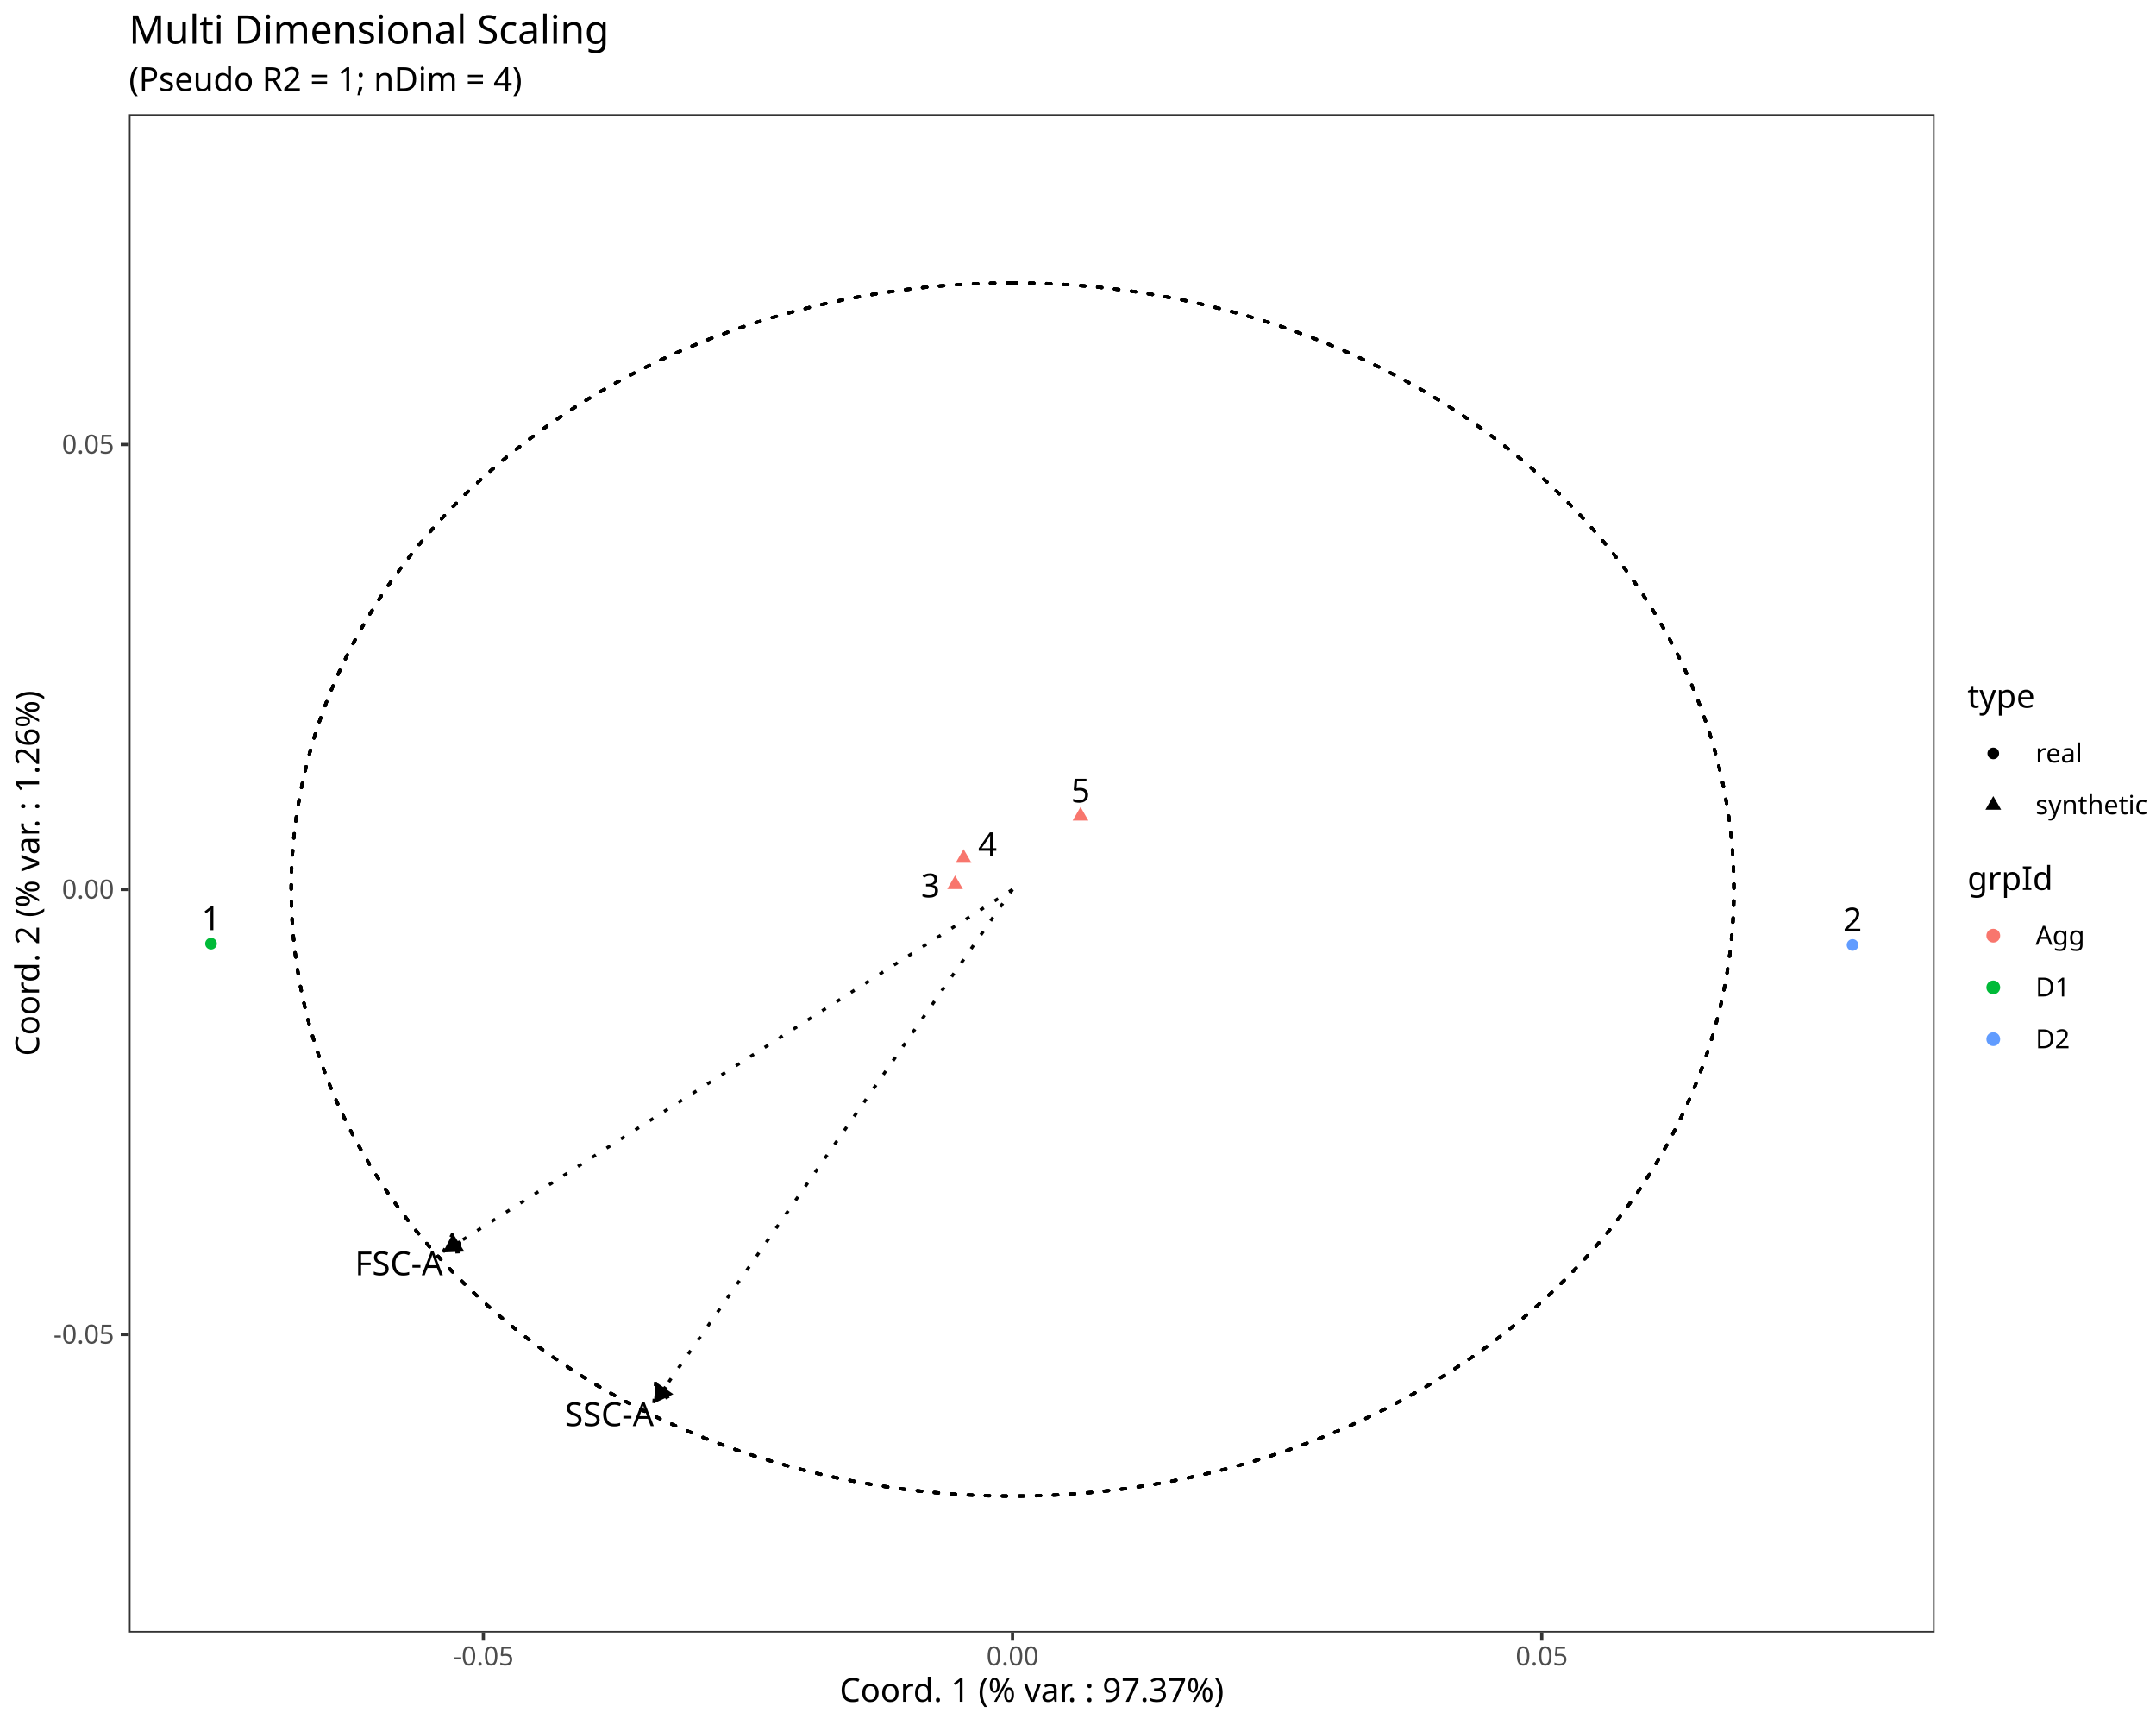
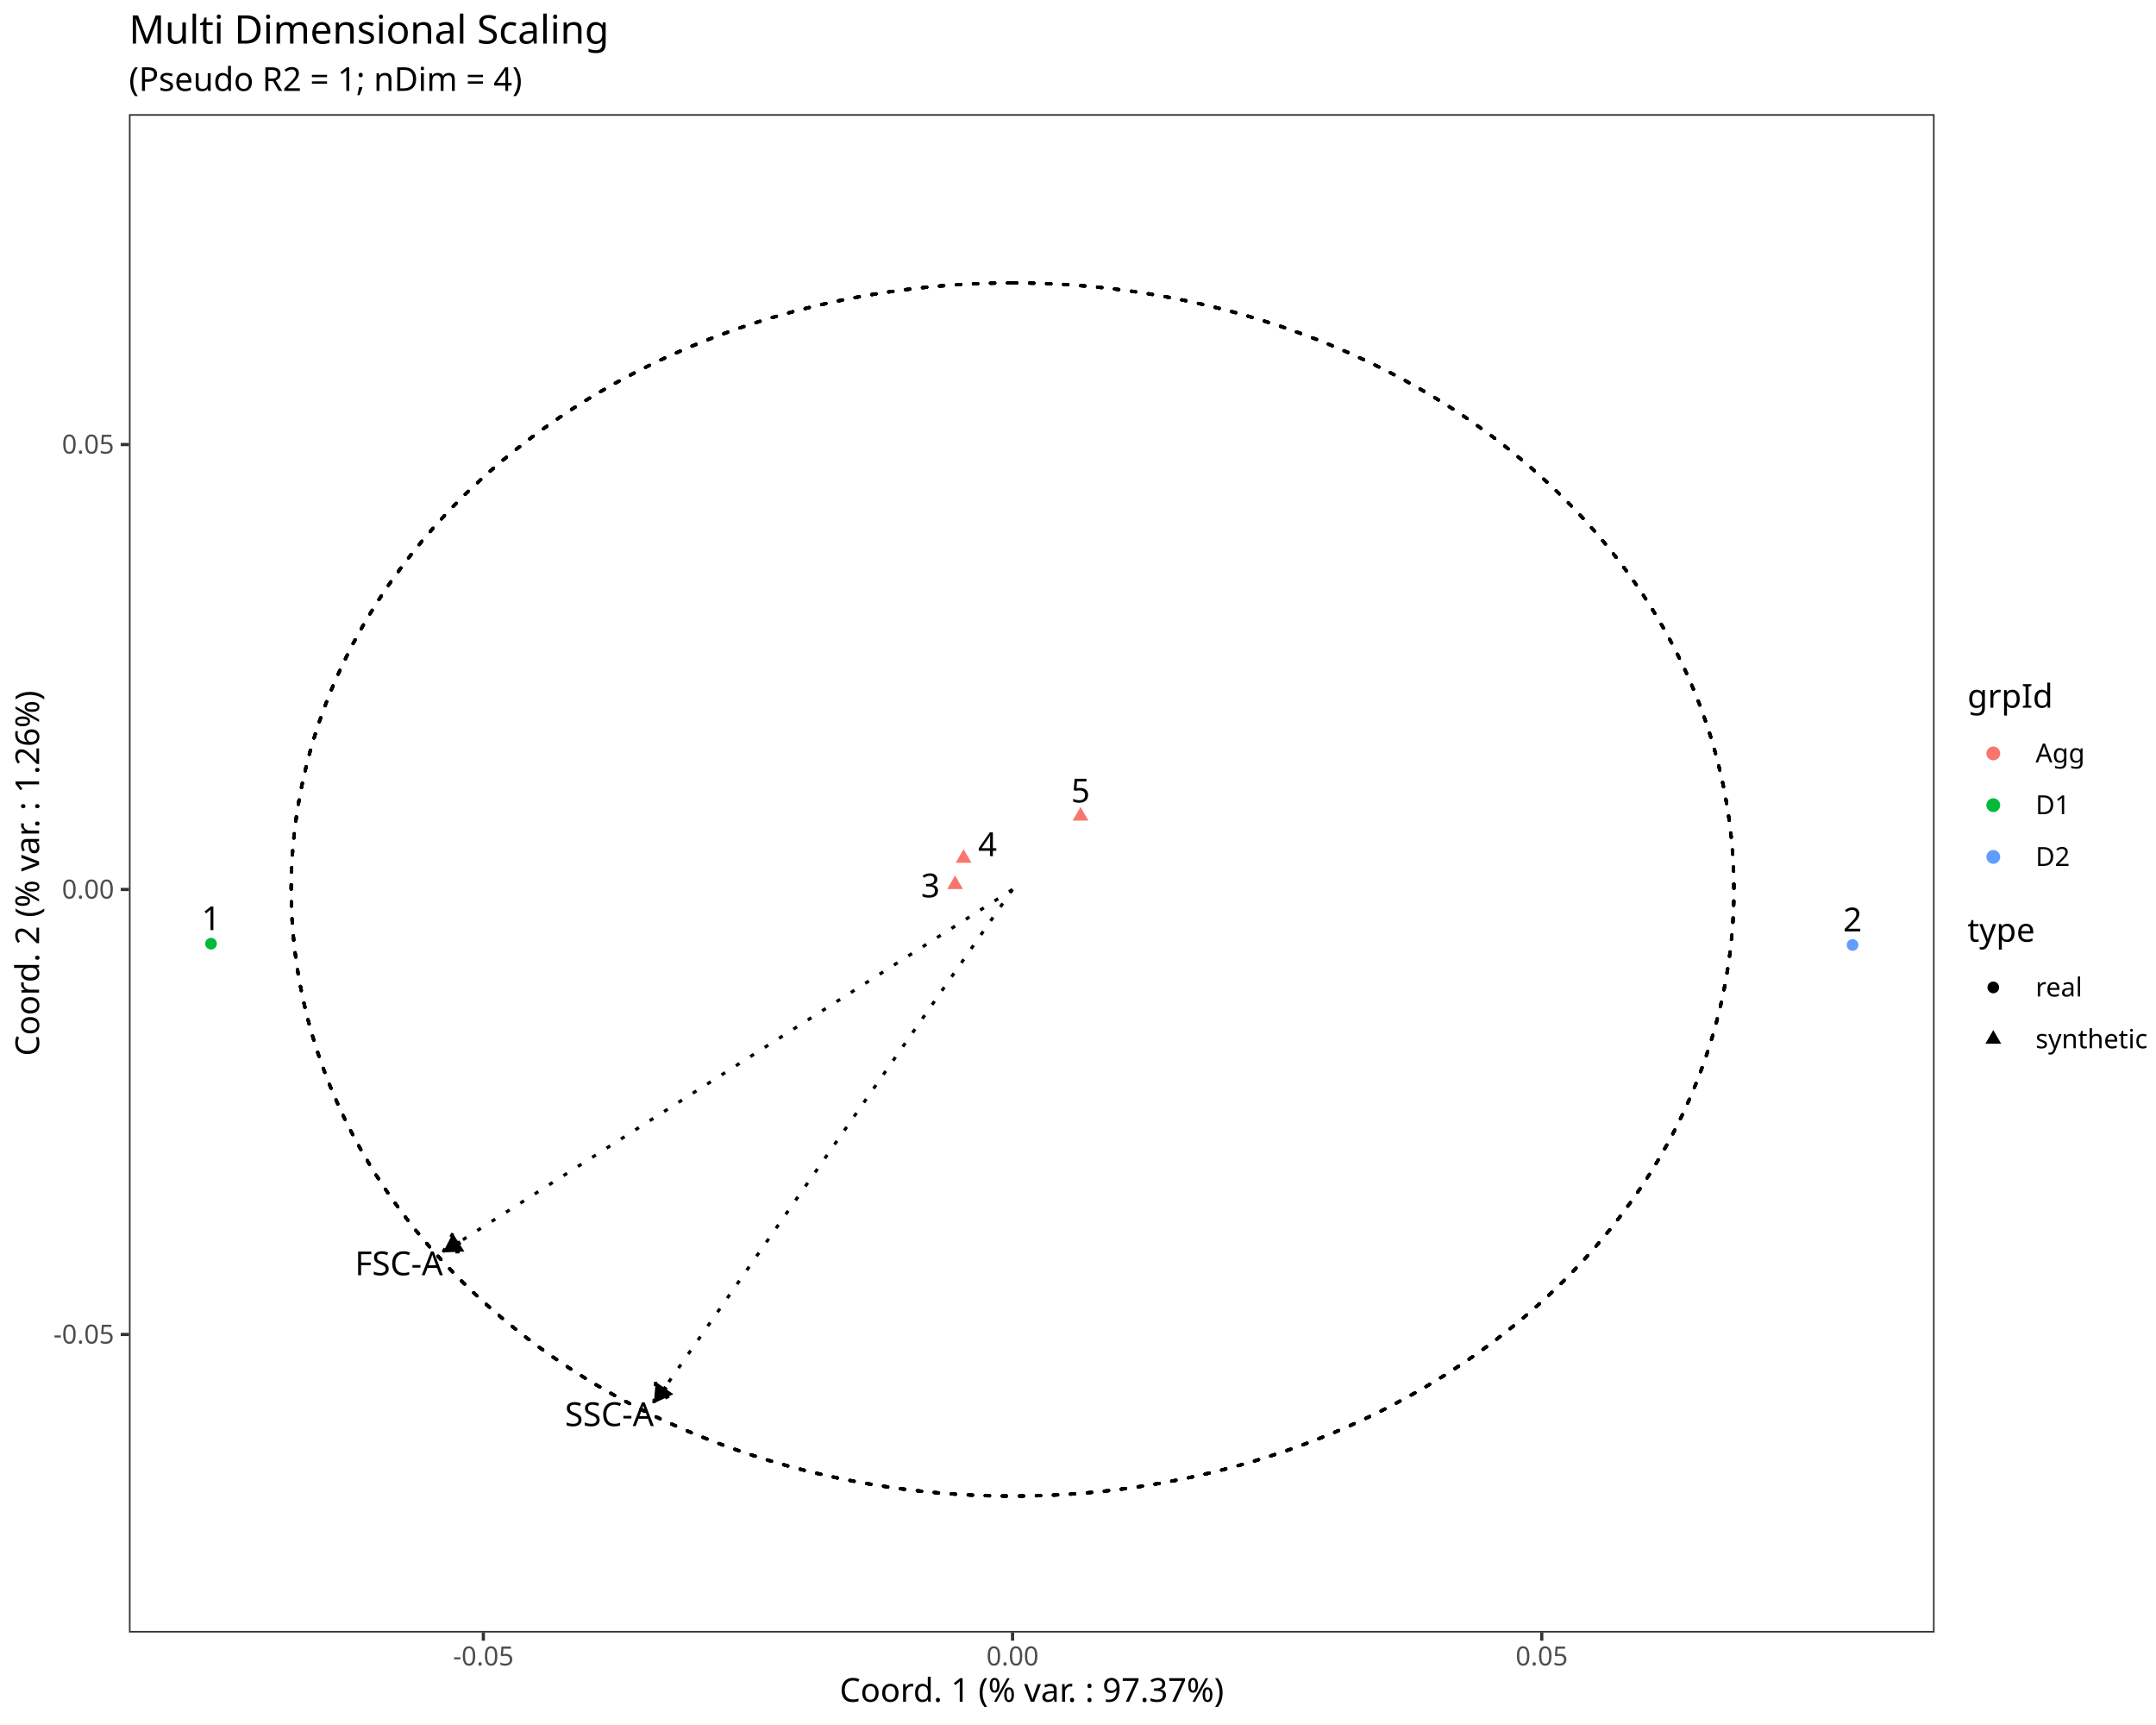
<svg xmlns="http://www.w3.org/2000/svg" class="svglite" data-engine-version="2.0" width="720.00pt" height="576.00pt" viewBox="0 0 720.00 576.00">
  <defs>
    <style type="text/css">
    .svglite line, .svglite polyline, .svglite polygon, .svglite path, .svglite rect, .svglite circle {
      fill: none;
      stroke: #000000;
      stroke-linecap: round;
      stroke-linejoin: round;
      stroke-miterlimit: 10.00;
    }
  </style>
  </defs>
  <rect width="100%" height="100%" style="stroke: none; fill: #FFFFFF;" />
  <defs>
    <clipPath id="cpMC4wMHw3MjAuMDB8MC4wMHw1NzYuMDA=">
      <rect x="0.00" y="0.00" width="720.00" height="576.00" />
    </clipPath>
  </defs>
  <g clip-path="url(#cpMC4wMHw3MjAuMDB8MC4wMHw1NzYuMDA=)">
    <rect x="0.00" y="0.00" width="720.00" height="576.00" style="stroke-width: 1.07; stroke: #FFFFFF; fill: #FFFFFF;" />
  </g>
  <defs>
    <clipPath id="cpNDMuMDZ8NjQ2LjA3fDM4LjEyfDU0NS4xMQ==">
      <rect x="43.06" y="38.12" width="603.00" height="507.00" />
    </clipPath>
  </defs>
  <g clip-path="url(#cpNDMuMDZ8NjQ2LjA3fDM4LjEyfDU0NS4xMQ==)">
    <rect x="43.06" y="38.12" width="603.00" height="507.00" style="stroke-width: 1.07; stroke: none; fill: #FFFFFF;" />
    <circle cx="70.47" cy="315.11" r="1.95" style="stroke-width: 0.71; stroke: none; fill: #00BA38;" />
    <circle cx="618.66" cy="315.54" r="1.95" style="stroke-width: 0.71; stroke: none; fill: #619CFF;" />
    <polygon points="318.95,292.31 321.58,296.87 316.32,296.87 " style="stroke-width: 0.71; stroke: none; fill: #F8766D;" />
    <polygon points="321.79,283.54 324.43,288.10 319.16,288.10 " style="stroke-width: 0.71; stroke: none; fill: #F8766D;" />
    <polygon points="360.84,269.44 363.47,274.00 358.21,274.00 " style="stroke-width: 0.71; stroke: none; fill: #F8766D;" />
    <text x="70.49" y="310.57" text-anchor="middle" style="font-size: 11.04px; font-family: sans;" textLength="6.14px" lengthAdjust="spacingAndGlyphs">1</text>
    <text x="618.65" y="311.00" text-anchor="middle" style="font-size: 11.04px; font-family: sans;" textLength="6.14px" lengthAdjust="spacingAndGlyphs">2</text>
    <text x="310.71" y="299.63" text-anchor="middle" style="font-size: 11.04px; font-family: sans;" textLength="6.14px" lengthAdjust="spacingAndGlyphs">3</text>
    <text x="329.78" y="285.88" text-anchor="middle" style="font-size: 11.04px; font-family: sans;" textLength="6.14px" lengthAdjust="spacingAndGlyphs">4</text>
    <text x="360.84" y="267.94" text-anchor="middle" style="font-size: 11.04px; font-family: sans;" textLength="6.14px" lengthAdjust="spacingAndGlyphs">5</text>
    <line x1="338.14" y1="297.01" x2="147.90" y2="418.21" style="stroke-width: 1.07; stroke-dasharray: 1.42,4.27; stroke-linecap: butt;" />
    <polygon points="151.22,411.82 147.90,418.21 155.09,417.90 " style="stroke-width: 1.07; stroke-dasharray: 1.42,4.27; stroke-linecap: butt; fill: #000000;" />
    <line x1="338.14" y1="297.01" x2="218.35" y2="468.59" style="stroke-width: 1.07; stroke-dasharray: 1.42,4.27; stroke-linecap: butt;" />
    <polygon points="218.96,461.41 218.35,468.59 224.87,465.53 " style="stroke-width: 1.07; stroke-dasharray: 1.42,4.27; stroke-linecap: butt; fill: #000000;" />
    <text x="147.90" y="425.81" text-anchor="end" style="font-size: 11.04px; font-family: sans;" textLength="33.13px" lengthAdjust="spacingAndGlyphs">FSC-A</text>
    <text x="218.35" y="476.18" text-anchor="end" style="font-size: 11.04px; font-family: sans;" textLength="33.75px" lengthAdjust="spacingAndGlyphs">SSC-A</text>
    <polygon points="338.14,94.47 342.35,94.50 346.55,94.59 350.75,94.74 354.95,94.96 359.14,95.24 363.32,95.58 367.50,95.98 371.67,96.44 375.83,96.96 379.97,97.54 384.11,98.19 388.23,98.89 392.33,99.66 396.42,100.48 400.49,101.37 404.54,102.31 408.58,103.32 412.59,104.38 416.57,105.50 420.54,106.68 424.47,107.92 428.39,109.21 432.27,110.57 436.13,111.98 439.95,113.44 443.75,114.97 447.51,116.54 451.24,118.17 454.93,119.86 458.59,121.60 462.22,123.40 465.80,125.24 469.35,127.14 472.85,129.09 476.32,131.10 479.74,133.15 483.12,135.25 486.46,137.40 489.75,139.60 492.99,141.85 496.19,144.15 499.34,146.49 502.44,148.88 505.49,151.31 508.49,153.79 511.43,156.31 514.33,158.88 517.17,161.48 519.95,164.13 522.68,166.82 525.36,169.55 527.98,172.31 530.54,175.12 533.04,177.96 535.48,180.84 537.86,183.75 540.18,186.70 542.44,189.68 544.64,192.69 546.77,195.74 548.84,198.82 550.85,201.92 552.79,205.06 554.66,208.22 556.47,211.41 558.22,214.63 559.89,217.87 561.50,221.14 563.04,224.43 564.52,227.74 565.92,231.07 567.25,234.42 568.52,237.79 569.71,241.18 570.84,244.59 571.89,248.01 572.87,251.45 573.78,254.90 574.62,258.37 575.39,261.84 576.08,265.33 576.70,268.82 577.25,272.33 577.73,275.84 578.13,279.36 578.46,282.88 578.72,286.41 578.90,289.95 579.01,293.48 579.05,297.01 579.01,300.55 578.90,304.08 578.72,307.61 578.46,311.14 578.13,314.67 577.73,318.19 577.25,321.70 576.70,325.20 576.08,328.70 575.39,332.19 574.62,335.66 573.78,339.13 572.87,342.58 571.89,346.01 570.84,349.44 569.71,352.84 568.52,356.23 567.25,359.60 565.92,362.96 564.52,366.29 563.04,369.60 561.50,372.89 559.89,376.16 558.22,379.40 556.47,382.61 554.66,385.81 552.79,388.97 550.85,392.10 548.84,395.21 546.77,398.29 544.64,401.33 542.44,404.35 540.18,407.33 537.86,410.28 535.48,413.19 533.04,416.07 530.54,418.91 527.98,421.71 525.36,424.48 522.68,427.21 519.95,429.90 517.17,432.54 514.33,435.15 511.43,437.72 508.49,440.24 505.49,442.71 502.44,445.15 499.34,447.54 496.19,449.88 492.99,452.17 489.75,454.42 486.46,456.62 483.12,458.78 479.74,460.88 476.32,462.93 472.85,464.93 469.35,466.88 465.80,468.78 462.22,470.63 458.59,472.43 454.93,474.17 451.24,475.85 447.51,477.49 443.75,479.06 439.95,480.58 436.13,482.05 432.27,483.46 428.39,484.81 424.47,486.11 420.54,487.35 416.57,488.53 412.59,489.65 408.58,490.71 404.54,491.72 400.49,492.66 396.42,493.55 392.33,494.37 388.23,495.14 384.11,495.84 379.97,496.48 375.83,497.07 371.67,497.59 367.50,498.05 363.32,498.45 359.14,498.79 354.95,499.07 350.75,499.28 346.55,499.44 342.35,499.53 338.14,499.56 333.94,499.53 329.73,499.44 325.53,499.28 321.34,499.07 317.15,498.79 312.96,498.45 308.78,498.05 304.62,497.59 300.46,497.07 296.31,496.48 292.18,495.84 288.06,495.14 283.95,494.37 279.86,493.55 275.79,492.66 271.74,491.72 267.71,490.71 263.70,489.65 259.71,488.53 255.75,487.35 251.81,486.11 247.90,484.81 244.01,483.46 240.16,482.05 236.33,480.58 232.54,479.06 228.77,477.49 225.05,475.85 221.35,474.17 217.69,472.43 214.07,470.63 210.48,468.78 206.94,466.88 203.43,464.93 199.97,462.93 196.54,460.88 193.16,458.78 189.83,456.62 186.54,454.42 183.29,452.17 180.10,449.88 176.95,447.54 173.85,445.15 170.80,442.71 167.80,440.24 164.85,437.72 161.96,435.15 159.12,432.54 156.33,429.90 153.60,427.21 150.93,424.48 148.31,421.71 145.75,418.91 143.25,416.07 140.81,413.19 138.42,410.28 136.10,407.33 133.85,404.35 131.65,401.33 129.51,398.29 127.44,395.21 125.44,392.10 123.50,388.97 121.62,385.81 119.81,382.61 118.07,379.40 116.39,376.16 114.78,372.89 113.24,369.60 111.77,366.29 110.36,362.96 109.03,359.60 107.77,356.23 106.57,352.84 105.45,349.44 104.40,346.01 103.41,342.58 102.50,339.13 101.67,335.66 100.90,332.19 100.21,328.70 99.58,325.20 99.04,321.70 98.56,318.19 98.16,314.67 97.83,311.14 97.57,307.61 97.39,304.08 97.28,300.55 97.24,297.01 97.28,293.48 97.39,289.95 97.57,286.41 97.83,282.88 98.16,279.36 98.56,275.84 99.04,272.33 99.58,268.82 100.21,265.33 100.90,261.84 101.67,258.37 102.50,254.90 103.41,251.45 104.40,248.01 105.45,244.59 106.57,241.18 107.77,237.79 109.03,234.42 110.36,231.07 111.77,227.74 113.24,224.43 114.78,221.14 116.39,217.87 118.07,214.63 119.81,211.41 121.62,208.22 123.50,205.06 125.44,201.92 127.44,198.82 129.51,195.74 131.65,192.69 133.85,189.68 136.10,186.70 138.42,183.75 140.81,180.84 143.25,177.96 145.75,175.12 148.31,172.31 150.93,169.55 153.60,166.82 156.33,164.13 159.12,161.48 161.96,158.88 164.85,156.31 167.80,153.79 170.80,151.31 173.85,148.88 176.95,146.49 180.10,144.15 183.29,141.85 186.54,139.60 189.83,137.40 193.16,135.25 196.54,133.15 199.97,131.10 203.43,129.09 206.94,127.14 210.48,125.24 214.07,123.40 217.69,121.60 221.35,119.86 225.05,118.17 228.77,116.54 232.54,114.97 236.33,113.44 240.16,111.98 244.01,110.57 247.90,109.21 251.81,107.92 255.75,106.68 259.71,105.50 263.70,104.38 267.71,103.32 271.74,102.31 275.79,101.37 279.86,100.48 283.95,99.66 288.06,98.89 292.18,98.19 296.31,97.54 300.46,96.96 304.62,96.44 308.78,95.98 312.96,95.58 317.15,95.24 321.34,94.96 325.53,94.74 329.73,94.59 333.94,94.50 338.14,94.47 " style="stroke-width: 1.07; stroke-dasharray: 1.42,4.27; fill: none;" />
    <polygon points="338.14,94.47 342.35,94.50 346.55,94.59 350.75,94.74 354.95,94.96 359.14,95.24 363.32,95.58 367.50,95.98 371.67,96.44 375.83,96.96 379.97,97.54 384.11,98.19 388.23,98.89 392.33,99.66 396.42,100.48 400.49,101.37 404.54,102.31 408.58,103.32 412.59,104.38 416.57,105.50 420.54,106.68 424.47,107.92 428.39,109.21 432.27,110.57 436.13,111.98 439.95,113.44 443.75,114.97 447.51,116.54 451.24,118.17 454.93,119.86 458.59,121.60 462.22,123.40 465.80,125.24 469.35,127.14 472.85,129.09 476.32,131.10 479.74,133.15 483.12,135.25 486.46,137.40 489.75,139.60 492.99,141.85 496.19,144.15 499.34,146.49 502.44,148.88 505.49,151.31 508.49,153.79 511.43,156.31 514.33,158.88 517.17,161.48 519.95,164.13 522.68,166.82 525.36,169.55 527.98,172.31 530.54,175.12 533.04,177.96 535.48,180.84 537.86,183.75 540.18,186.70 542.44,189.68 544.64,192.69 546.77,195.74 548.84,198.82 550.85,201.92 552.79,205.06 554.66,208.22 556.47,211.41 558.22,214.63 559.89,217.87 561.50,221.14 563.04,224.43 564.52,227.74 565.92,231.07 567.25,234.42 568.52,237.79 569.71,241.18 570.84,244.59 571.89,248.01 572.87,251.45 573.78,254.90 574.62,258.37 575.39,261.84 576.08,265.33 576.70,268.82 577.25,272.33 577.73,275.84 578.13,279.36 578.46,282.88 578.72,286.41 578.90,289.95 579.01,293.48 579.05,297.01 579.01,300.55 578.90,304.08 578.72,307.61 578.46,311.14 578.13,314.67 577.73,318.19 577.25,321.70 576.70,325.20 576.08,328.70 575.39,332.19 574.62,335.66 573.78,339.13 572.87,342.58 571.89,346.01 570.84,349.44 569.71,352.84 568.52,356.23 567.25,359.60 565.92,362.96 564.52,366.29 563.04,369.60 561.50,372.89 559.89,376.16 558.22,379.40 556.47,382.61 554.66,385.81 552.79,388.97 550.85,392.10 548.84,395.21 546.77,398.29 544.64,401.33 542.44,404.35 540.18,407.33 537.86,410.28 535.48,413.19 533.04,416.07 530.54,418.91 527.98,421.71 525.36,424.48 522.68,427.21 519.95,429.90 517.17,432.54 514.33,435.15 511.43,437.72 508.49,440.24 505.49,442.71 502.44,445.15 499.34,447.54 496.19,449.88 492.99,452.17 489.75,454.42 486.46,456.62 483.12,458.78 479.74,460.88 476.32,462.93 472.85,464.93 469.35,466.88 465.80,468.78 462.22,470.63 458.59,472.43 454.93,474.17 451.24,475.85 447.51,477.49 443.75,479.06 439.95,480.58 436.13,482.05 432.27,483.46 428.39,484.81 424.47,486.11 420.54,487.35 416.57,488.53 412.59,489.65 408.58,490.71 404.54,491.72 400.49,492.66 396.42,493.55 392.33,494.37 388.23,495.14 384.11,495.84 379.97,496.48 375.83,497.07 371.67,497.59 367.50,498.05 363.32,498.45 359.14,498.79 354.95,499.07 350.75,499.28 346.55,499.44 342.35,499.53 338.14,499.56 333.94,499.53 329.73,499.44 325.53,499.28 321.34,499.07 317.15,498.79 312.96,498.45 308.78,498.05 304.62,497.59 300.46,497.07 296.31,496.48 292.18,495.84 288.06,495.14 283.95,494.37 279.86,493.55 275.79,492.66 271.74,491.72 267.71,490.71 263.70,489.65 259.71,488.53 255.75,487.35 251.81,486.11 247.90,484.81 244.01,483.46 240.16,482.05 236.33,480.58 232.54,479.06 228.77,477.49 225.05,475.85 221.35,474.17 217.69,472.43 214.07,470.63 210.48,468.78 206.94,466.88 203.43,464.93 199.97,462.93 196.54,460.88 193.16,458.78 189.83,456.62 186.54,454.42 183.29,452.17 180.10,449.88 176.95,447.54 173.85,445.15 170.80,442.71 167.80,440.24 164.85,437.72 161.96,435.15 159.12,432.54 156.33,429.90 153.60,427.21 150.93,424.48 148.31,421.71 145.75,418.91 143.25,416.07 140.81,413.19 138.42,410.28 136.10,407.33 133.85,404.35 131.65,401.33 129.51,398.29 127.44,395.21 125.44,392.10 123.50,388.97 121.62,385.81 119.81,382.61 118.07,379.40 116.39,376.16 114.78,372.89 113.24,369.60 111.77,366.29 110.36,362.96 109.03,359.60 107.77,356.23 106.57,352.84 105.45,349.44 104.40,346.01 103.41,342.58 102.50,339.13 101.67,335.66 100.90,332.19 100.21,328.70 99.58,325.20 99.04,321.70 98.56,318.19 98.16,314.67 97.83,311.14 97.57,307.61 97.39,304.08 97.28,300.55 97.24,297.01 97.28,293.48 97.39,289.95 97.57,286.41 97.83,282.88 98.16,279.36 98.56,275.84 99.04,272.33 99.58,268.82 100.21,265.33 100.90,261.84 101.67,258.37 102.50,254.90 103.41,251.45 104.40,248.01 105.45,244.59 106.57,241.18 107.77,237.79 109.03,234.42 110.36,231.07 111.77,227.74 113.24,224.43 114.78,221.14 116.39,217.87 118.07,214.63 119.81,211.41 121.62,208.22 123.50,205.06 125.44,201.92 127.44,198.82 129.51,195.74 131.65,192.69 133.85,189.68 136.10,186.70 138.42,183.75 140.81,180.84 143.25,177.96 145.75,175.12 148.31,172.31 150.93,169.55 153.60,166.82 156.33,164.13 159.12,161.48 161.96,158.88 164.85,156.31 167.80,153.79 170.80,151.31 173.85,148.88 176.95,146.49 180.10,144.15 183.29,141.85 186.54,139.60 189.83,137.40 193.16,135.25 196.54,133.15 199.97,131.10 203.43,129.09 206.94,127.14 210.48,125.24 214.07,123.40 217.69,121.60 221.35,119.86 225.05,118.17 228.77,116.54 232.54,114.97 236.33,113.44 240.16,111.98 244.01,110.57 247.90,109.21 251.81,107.92 255.75,106.68 259.71,105.50 263.70,104.38 267.71,103.32 271.74,102.31 275.79,101.37 279.86,100.48 283.95,99.66 288.06,98.89 292.18,98.19 296.31,97.54 300.46,96.96 304.62,96.44 308.78,95.98 312.96,95.58 317.15,95.24 321.34,94.96 325.53,94.74 329.73,94.59 333.94,94.50 338.14,94.47 " style="stroke-width: 1.07; stroke-dasharray: 1.42,4.27; fill: none;" />
    <polygon points="338.14,94.47 342.35,94.50 346.55,94.59 350.75,94.74 354.95,94.96 359.14,95.24 363.32,95.58 367.50,95.98 371.67,96.44 375.83,96.96 379.97,97.54 384.11,98.19 388.23,98.89 392.33,99.66 396.42,100.48 400.49,101.37 404.54,102.31 408.58,103.32 412.59,104.38 416.57,105.50 420.54,106.68 424.47,107.92 428.39,109.21 432.27,110.57 436.13,111.98 439.95,113.44 443.75,114.97 447.51,116.54 451.24,118.17 454.93,119.86 458.59,121.60 462.22,123.40 465.80,125.24 469.35,127.14 472.85,129.09 476.32,131.10 479.74,133.15 483.12,135.25 486.46,137.40 489.75,139.60 492.99,141.85 496.19,144.15 499.34,146.49 502.44,148.88 505.49,151.31 508.49,153.79 511.43,156.31 514.33,158.88 517.17,161.48 519.95,164.13 522.68,166.82 525.36,169.55 527.98,172.31 530.54,175.12 533.04,177.96 535.48,180.84 537.86,183.75 540.18,186.70 542.44,189.68 544.64,192.69 546.77,195.74 548.84,198.82 550.85,201.92 552.79,205.06 554.66,208.22 556.47,211.41 558.22,214.63 559.89,217.87 561.50,221.14 563.04,224.43 564.52,227.74 565.92,231.07 567.25,234.42 568.52,237.79 569.71,241.18 570.84,244.59 571.89,248.01 572.87,251.45 573.78,254.90 574.62,258.37 575.39,261.84 576.08,265.33 576.70,268.82 577.25,272.33 577.73,275.84 578.13,279.36 578.46,282.88 578.72,286.41 578.90,289.95 579.01,293.48 579.05,297.01 579.01,300.55 578.90,304.08 578.72,307.61 578.46,311.14 578.13,314.67 577.73,318.19 577.25,321.70 576.70,325.20 576.08,328.70 575.39,332.19 574.62,335.66 573.78,339.13 572.87,342.58 571.89,346.01 570.84,349.44 569.71,352.84 568.52,356.23 567.25,359.60 565.92,362.96 564.52,366.29 563.04,369.60 561.50,372.89 559.89,376.16 558.22,379.40 556.47,382.61 554.66,385.81 552.79,388.97 550.85,392.10 548.84,395.21 546.77,398.29 544.64,401.33 542.44,404.35 540.18,407.33 537.86,410.28 535.48,413.19 533.04,416.07 530.54,418.91 527.98,421.71 525.36,424.48 522.68,427.21 519.95,429.90 517.17,432.54 514.33,435.15 511.43,437.72 508.49,440.24 505.49,442.71 502.44,445.15 499.34,447.54 496.19,449.88 492.99,452.17 489.75,454.42 486.46,456.62 483.12,458.78 479.74,460.88 476.32,462.93 472.85,464.93 469.35,466.88 465.80,468.78 462.22,470.63 458.59,472.43 454.93,474.17 451.24,475.85 447.51,477.49 443.75,479.06 439.95,480.58 436.13,482.05 432.27,483.46 428.39,484.81 424.47,486.11 420.54,487.35 416.57,488.53 412.59,489.65 408.58,490.71 404.54,491.72 400.49,492.66 396.42,493.55 392.33,494.37 388.23,495.14 384.11,495.84 379.97,496.48 375.83,497.07 371.67,497.59 367.50,498.05 363.32,498.45 359.14,498.79 354.95,499.07 350.75,499.28 346.55,499.44 342.35,499.53 338.14,499.56 333.94,499.53 329.73,499.44 325.53,499.28 321.34,499.07 317.15,498.79 312.96,498.45 308.78,498.05 304.62,497.59 300.46,497.07 296.31,496.48 292.18,495.84 288.06,495.14 283.95,494.37 279.86,493.55 275.79,492.66 271.74,491.72 267.71,490.71 263.70,489.65 259.71,488.53 255.75,487.35 251.81,486.11 247.90,484.81 244.01,483.46 240.16,482.05 236.33,480.58 232.54,479.06 228.77,477.49 225.05,475.85 221.35,474.17 217.69,472.43 214.07,470.63 210.48,468.78 206.94,466.88 203.43,464.93 199.97,462.93 196.54,460.88 193.16,458.78 189.83,456.62 186.54,454.42 183.29,452.17 180.10,449.88 176.95,447.54 173.85,445.15 170.80,442.71 167.80,440.24 164.85,437.72 161.96,435.15 159.12,432.54 156.33,429.90 153.60,427.21 150.93,424.48 148.31,421.71 145.75,418.91 143.25,416.07 140.81,413.19 138.42,410.28 136.10,407.33 133.85,404.35 131.65,401.33 129.51,398.29 127.44,395.21 125.44,392.10 123.50,388.97 121.62,385.81 119.81,382.61 118.07,379.40 116.39,376.16 114.78,372.89 113.24,369.60 111.77,366.29 110.36,362.96 109.03,359.60 107.77,356.23 106.57,352.84 105.45,349.44 104.40,346.01 103.41,342.58 102.50,339.13 101.67,335.66 100.90,332.19 100.21,328.70 99.58,325.20 99.04,321.70 98.56,318.19 98.16,314.67 97.83,311.14 97.57,307.61 97.39,304.08 97.28,300.55 97.24,297.01 97.28,293.48 97.39,289.95 97.57,286.41 97.83,282.88 98.16,279.36 98.56,275.84 99.04,272.33 99.58,268.82 100.21,265.33 100.90,261.84 101.67,258.37 102.50,254.90 103.41,251.45 104.40,248.01 105.45,244.59 106.57,241.18 107.77,237.79 109.03,234.42 110.36,231.07 111.77,227.74 113.24,224.43 114.78,221.14 116.39,217.87 118.07,214.63 119.81,211.41 121.62,208.22 123.50,205.06 125.44,201.92 127.44,198.82 129.51,195.74 131.65,192.69 133.85,189.68 136.10,186.70 138.42,183.75 140.81,180.84 143.25,177.96 145.75,175.12 148.31,172.31 150.93,169.55 153.60,166.82 156.33,164.13 159.12,161.48 161.96,158.88 164.85,156.31 167.80,153.79 170.80,151.31 173.85,148.88 176.95,146.49 180.10,144.15 183.29,141.85 186.54,139.60 189.83,137.40 193.16,135.25 196.54,133.15 199.97,131.10 203.43,129.09 206.94,127.14 210.48,125.24 214.07,123.40 217.69,121.60 221.35,119.86 225.05,118.17 228.77,116.54 232.54,114.97 236.33,113.44 240.16,111.98 244.01,110.57 247.90,109.21 251.81,107.92 255.75,106.68 259.71,105.50 263.70,104.38 267.71,103.32 271.74,102.31 275.79,101.37 279.86,100.48 283.95,99.66 288.06,98.89 292.18,98.19 296.31,97.54 300.46,96.96 304.62,96.44 308.78,95.98 312.96,95.58 317.15,95.24 321.34,94.96 325.53,94.74 329.73,94.59 333.94,94.50 338.14,94.47 " style="stroke-width: 1.07; stroke-dasharray: 1.42,4.27; fill: none;" />
    <polygon points="338.14,94.47 342.35,94.50 346.55,94.59 350.75,94.74 354.95,94.96 359.14,95.24 363.32,95.58 367.50,95.98 371.67,96.44 375.83,96.96 379.97,97.54 384.11,98.19 388.23,98.89 392.33,99.66 396.42,100.48 400.49,101.37 404.54,102.31 408.58,103.32 412.59,104.38 416.57,105.50 420.54,106.68 424.47,107.92 428.39,109.21 432.27,110.57 436.13,111.98 439.95,113.44 443.75,114.97 447.51,116.54 451.24,118.17 454.93,119.86 458.59,121.60 462.22,123.40 465.80,125.24 469.35,127.14 472.85,129.09 476.32,131.10 479.74,133.15 483.12,135.25 486.46,137.40 489.75,139.60 492.99,141.85 496.19,144.15 499.34,146.49 502.44,148.88 505.49,151.31 508.49,153.79 511.43,156.31 514.33,158.88 517.17,161.48 519.95,164.13 522.68,166.82 525.36,169.55 527.98,172.31 530.54,175.12 533.04,177.96 535.48,180.84 537.86,183.75 540.18,186.70 542.44,189.68 544.64,192.69 546.77,195.74 548.84,198.82 550.85,201.92 552.79,205.06 554.66,208.22 556.47,211.41 558.22,214.63 559.89,217.87 561.50,221.14 563.04,224.43 564.52,227.74 565.92,231.07 567.25,234.42 568.52,237.79 569.71,241.18 570.84,244.59 571.89,248.01 572.87,251.45 573.78,254.90 574.62,258.37 575.39,261.84 576.08,265.33 576.70,268.82 577.25,272.33 577.73,275.84 578.13,279.36 578.46,282.88 578.72,286.41 578.90,289.95 579.01,293.48 579.05,297.01 579.01,300.55 578.90,304.08 578.72,307.61 578.46,311.14 578.13,314.67 577.73,318.19 577.25,321.70 576.70,325.20 576.08,328.70 575.39,332.19 574.62,335.66 573.78,339.13 572.87,342.58 571.89,346.01 570.84,349.44 569.71,352.84 568.52,356.23 567.25,359.60 565.92,362.96 564.52,366.29 563.04,369.60 561.50,372.89 559.89,376.16 558.22,379.40 556.47,382.61 554.66,385.81 552.79,388.97 550.85,392.10 548.84,395.21 546.77,398.29 544.64,401.33 542.44,404.35 540.18,407.33 537.86,410.28 535.48,413.19 533.04,416.07 530.54,418.91 527.98,421.71 525.36,424.48 522.68,427.21 519.95,429.90 517.17,432.54 514.33,435.15 511.43,437.72 508.49,440.24 505.49,442.71 502.44,445.15 499.34,447.54 496.19,449.88 492.99,452.17 489.75,454.42 486.46,456.62 483.12,458.78 479.74,460.88 476.32,462.93 472.85,464.93 469.35,466.88 465.80,468.78 462.22,470.63 458.59,472.43 454.93,474.17 451.24,475.85 447.51,477.49 443.75,479.06 439.95,480.58 436.13,482.05 432.27,483.46 428.39,484.81 424.47,486.11 420.54,487.35 416.57,488.53 412.59,489.65 408.58,490.71 404.54,491.72 400.49,492.66 396.42,493.55 392.33,494.37 388.23,495.14 384.11,495.84 379.97,496.48 375.83,497.07 371.67,497.59 367.50,498.05 363.32,498.45 359.14,498.79 354.95,499.07 350.75,499.28 346.55,499.44 342.35,499.53 338.14,499.56 333.94,499.53 329.73,499.44 325.53,499.28 321.34,499.07 317.15,498.79 312.96,498.45 308.78,498.05 304.62,497.59 300.46,497.07 296.31,496.48 292.18,495.84 288.06,495.14 283.95,494.37 279.86,493.55 275.79,492.66 271.74,491.72 267.71,490.71 263.70,489.65 259.71,488.53 255.75,487.35 251.81,486.11 247.90,484.81 244.01,483.46 240.16,482.05 236.33,480.58 232.54,479.06 228.77,477.49 225.05,475.85 221.35,474.17 217.69,472.43 214.07,470.63 210.48,468.78 206.94,466.88 203.43,464.93 199.97,462.93 196.54,460.88 193.16,458.78 189.83,456.62 186.54,454.42 183.29,452.17 180.10,449.88 176.95,447.54 173.85,445.15 170.80,442.71 167.80,440.24 164.85,437.72 161.96,435.15 159.12,432.54 156.33,429.90 153.60,427.21 150.93,424.48 148.31,421.71 145.75,418.91 143.25,416.07 140.81,413.19 138.42,410.28 136.10,407.33 133.85,404.35 131.65,401.33 129.51,398.29 127.44,395.21 125.44,392.10 123.50,388.97 121.62,385.81 119.81,382.61 118.07,379.40 116.39,376.16 114.78,372.89 113.24,369.60 111.77,366.29 110.36,362.96 109.03,359.60 107.77,356.23 106.57,352.84 105.45,349.44 104.40,346.01 103.41,342.58 102.50,339.13 101.67,335.66 100.90,332.19 100.21,328.70 99.58,325.20 99.04,321.70 98.56,318.19 98.16,314.67 97.83,311.14 97.57,307.61 97.39,304.08 97.28,300.55 97.24,297.01 97.28,293.48 97.39,289.95 97.57,286.41 97.83,282.88 98.16,279.36 98.56,275.84 99.04,272.33 99.58,268.82 100.21,265.33 100.90,261.84 101.67,258.37 102.50,254.90 103.41,251.45 104.40,248.01 105.45,244.59 106.57,241.18 107.77,237.79 109.03,234.42 110.36,231.07 111.77,227.74 113.24,224.43 114.78,221.14 116.39,217.87 118.07,214.63 119.81,211.41 121.62,208.22 123.50,205.06 125.44,201.92 127.44,198.82 129.51,195.74 131.65,192.69 133.85,189.68 136.10,186.70 138.42,183.75 140.81,180.84 143.25,177.96 145.75,175.12 148.31,172.31 150.93,169.55 153.60,166.82 156.33,164.13 159.12,161.48 161.96,158.88 164.85,156.31 167.80,153.79 170.80,151.31 173.85,148.88 176.95,146.49 180.10,144.15 183.29,141.85 186.54,139.60 189.83,137.40 193.16,135.25 196.54,133.15 199.97,131.10 203.43,129.09 206.94,127.14 210.48,125.24 214.07,123.40 217.69,121.60 221.35,119.86 225.05,118.17 228.77,116.54 232.54,114.97 236.33,113.44 240.16,111.98 244.01,110.57 247.90,109.21 251.81,107.92 255.75,106.68 259.71,105.50 263.70,104.38 267.71,103.32 271.74,102.31 275.79,101.37 279.86,100.48 283.95,99.66 288.06,98.89 292.18,98.19 296.31,97.54 300.46,96.96 304.62,96.44 308.78,95.98 312.96,95.58 317.15,95.24 321.34,94.96 325.53,94.74 329.73,94.59 333.94,94.50 338.14,94.47 " style="stroke-width: 1.07; stroke-dasharray: 1.42,4.27; fill: none;" />
    <polygon points="338.14,94.47 342.35,94.50 346.55,94.59 350.75,94.74 354.95,94.96 359.14,95.24 363.32,95.58 367.50,95.98 371.67,96.44 375.83,96.96 379.97,97.54 384.11,98.19 388.23,98.89 392.33,99.66 396.42,100.48 400.49,101.37 404.54,102.31 408.58,103.32 412.59,104.38 416.57,105.50 420.54,106.68 424.47,107.92 428.39,109.21 432.27,110.57 436.13,111.98 439.95,113.44 443.75,114.97 447.51,116.54 451.24,118.17 454.93,119.86 458.59,121.60 462.22,123.40 465.80,125.24 469.35,127.14 472.85,129.09 476.32,131.10 479.74,133.15 483.12,135.25 486.46,137.40 489.75,139.60 492.99,141.85 496.19,144.15 499.34,146.49 502.44,148.88 505.49,151.31 508.49,153.79 511.43,156.31 514.33,158.88 517.17,161.48 519.95,164.13 522.68,166.82 525.36,169.55 527.98,172.31 530.54,175.12 533.04,177.96 535.48,180.84 537.86,183.75 540.18,186.70 542.44,189.68 544.64,192.69 546.77,195.74 548.84,198.82 550.85,201.92 552.79,205.06 554.66,208.22 556.47,211.41 558.22,214.63 559.89,217.87 561.50,221.14 563.04,224.43 564.52,227.74 565.92,231.07 567.25,234.42 568.52,237.79 569.71,241.18 570.84,244.59 571.89,248.01 572.87,251.45 573.78,254.90 574.62,258.37 575.39,261.84 576.08,265.33 576.70,268.82 577.25,272.33 577.73,275.84 578.13,279.36 578.46,282.88 578.72,286.41 578.90,289.95 579.01,293.48 579.05,297.01 579.01,300.55 578.90,304.08 578.72,307.61 578.46,311.14 578.13,314.67 577.73,318.19 577.25,321.70 576.70,325.20 576.08,328.70 575.39,332.19 574.62,335.66 573.78,339.13 572.87,342.58 571.89,346.01 570.84,349.44 569.71,352.84 568.52,356.23 567.25,359.60 565.92,362.96 564.52,366.29 563.04,369.60 561.50,372.89 559.89,376.16 558.22,379.40 556.47,382.61 554.66,385.81 552.79,388.97 550.85,392.10 548.84,395.21 546.77,398.29 544.64,401.33 542.44,404.35 540.18,407.33 537.86,410.28 535.48,413.19 533.04,416.07 530.54,418.91 527.98,421.71 525.36,424.48 522.68,427.21 519.95,429.90 517.17,432.54 514.33,435.15 511.43,437.72 508.49,440.24 505.49,442.71 502.44,445.15 499.34,447.54 496.19,449.88 492.99,452.17 489.75,454.42 486.46,456.62 483.12,458.78 479.74,460.88 476.32,462.93 472.85,464.93 469.35,466.88 465.80,468.78 462.22,470.63 458.59,472.43 454.93,474.17 451.24,475.85 447.51,477.49 443.75,479.06 439.95,480.58 436.13,482.05 432.27,483.46 428.39,484.81 424.47,486.11 420.54,487.35 416.57,488.53 412.59,489.65 408.58,490.71 404.54,491.72 400.49,492.66 396.42,493.55 392.33,494.37 388.23,495.14 384.11,495.84 379.97,496.48 375.83,497.07 371.67,497.59 367.50,498.05 363.32,498.45 359.14,498.79 354.95,499.07 350.75,499.28 346.55,499.44 342.35,499.53 338.14,499.56 333.94,499.53 329.73,499.44 325.53,499.28 321.34,499.07 317.15,498.79 312.96,498.45 308.78,498.05 304.62,497.59 300.46,497.07 296.31,496.48 292.18,495.84 288.06,495.14 283.95,494.37 279.86,493.55 275.79,492.66 271.74,491.72 267.71,490.71 263.70,489.65 259.71,488.53 255.75,487.35 251.81,486.11 247.90,484.81 244.01,483.46 240.16,482.05 236.33,480.58 232.54,479.06 228.77,477.49 225.05,475.85 221.35,474.17 217.69,472.43 214.07,470.63 210.48,468.78 206.94,466.88 203.43,464.93 199.97,462.93 196.54,460.88 193.16,458.78 189.83,456.62 186.54,454.42 183.29,452.17 180.10,449.88 176.95,447.54 173.85,445.15 170.80,442.71 167.80,440.24 164.85,437.72 161.96,435.15 159.12,432.54 156.33,429.90 153.60,427.21 150.93,424.48 148.31,421.71 145.75,418.91 143.25,416.07 140.81,413.19 138.42,410.28 136.10,407.33 133.85,404.35 131.65,401.33 129.51,398.29 127.44,395.21 125.44,392.10 123.50,388.97 121.62,385.81 119.81,382.61 118.07,379.40 116.39,376.16 114.78,372.89 113.24,369.60 111.77,366.29 110.36,362.96 109.03,359.60 107.77,356.23 106.57,352.84 105.45,349.44 104.40,346.01 103.41,342.58 102.50,339.13 101.67,335.66 100.90,332.19 100.21,328.70 99.58,325.20 99.04,321.70 98.56,318.19 98.16,314.67 97.83,311.14 97.57,307.61 97.39,304.08 97.28,300.55 97.24,297.01 97.28,293.48 97.39,289.95 97.57,286.41 97.83,282.88 98.16,279.36 98.56,275.84 99.04,272.33 99.58,268.82 100.21,265.33 100.90,261.84 101.67,258.37 102.50,254.90 103.41,251.45 104.40,248.01 105.45,244.59 106.57,241.18 107.77,237.79 109.03,234.42 110.36,231.07 111.77,227.74 113.24,224.43 114.78,221.14 116.39,217.87 118.07,214.63 119.81,211.41 121.62,208.22 123.50,205.06 125.44,201.92 127.44,198.82 129.51,195.74 131.65,192.69 133.85,189.68 136.10,186.70 138.42,183.75 140.81,180.84 143.25,177.96 145.75,175.12 148.31,172.31 150.93,169.55 153.60,166.82 156.33,164.13 159.12,161.48 161.96,158.88 164.85,156.31 167.80,153.79 170.80,151.31 173.85,148.88 176.95,146.49 180.10,144.15 183.29,141.85 186.54,139.60 189.83,137.40 193.16,135.25 196.54,133.15 199.97,131.10 203.43,129.09 206.94,127.14 210.48,125.24 214.07,123.40 217.69,121.60 221.35,119.86 225.05,118.17 228.77,116.54 232.54,114.97 236.33,113.44 240.16,111.98 244.01,110.57 247.90,109.21 251.81,107.92 255.75,106.68 259.71,105.50 263.70,104.38 267.71,103.32 271.74,102.31 275.79,101.37 279.86,100.48 283.95,99.66 288.06,98.89 292.18,98.19 296.31,97.54 300.46,96.96 304.62,96.44 308.78,95.98 312.96,95.58 317.15,95.24 321.34,94.96 325.53,94.74 329.73,94.59 333.94,94.50 338.14,94.47 " style="stroke-width: 1.07; stroke-dasharray: 1.42,4.27; fill: none;" />
    <rect x="43.06" y="38.12" width="603.00" height="507.00" style="stroke-width: 1.07; stroke: #333333;" />
  </g>
  <g clip-path="url(#cpMC4wMHw3MjAuMDB8MC4wMHw1NzYuMDA=)">
    <text x="38.13" y="448.63" text-anchor="end" style="font-size: 8.80px; fill: #4D4D4D; font-family: sans;" textLength="20.06px" lengthAdjust="spacingAndGlyphs">-0.05</text>
    <text x="38.13" y="300.04" text-anchor="end" style="font-size: 8.80px; fill: #4D4D4D; font-family: sans;" textLength="17.13px" lengthAdjust="spacingAndGlyphs">0.00</text>
    <text x="38.13" y="151.45" text-anchor="end" style="font-size: 8.80px; fill: #4D4D4D; font-family: sans;" textLength="17.13px" lengthAdjust="spacingAndGlyphs">0.05</text>
    <polyline points="40.32,445.60 43.06,445.60 " style="stroke-width: 1.07; stroke: #333333; stroke-linecap: butt;" />
    <polyline points="40.32,297.01 43.06,297.01 " style="stroke-width: 1.07; stroke: #333333; stroke-linecap: butt;" />
    <polyline points="40.32,148.43 43.06,148.43 " style="stroke-width: 1.07; stroke: #333333; stroke-linecap: butt;" />
    <polyline points="161.42,547.85 161.42,545.11 " style="stroke-width: 1.07; stroke: #333333; stroke-linecap: butt;" />
    <polyline points="338.14,547.85 338.14,545.11 " style="stroke-width: 1.07; stroke: #333333; stroke-linecap: butt;" />
    <polyline points="514.87,547.85 514.87,545.11 " style="stroke-width: 1.07; stroke: #333333; stroke-linecap: butt;" />
    <text x="161.42" y="556.10" text-anchor="middle" style="font-size: 8.80px; fill: #4D4D4D; font-family: sans;" textLength="20.06px" lengthAdjust="spacingAndGlyphs">-0.05</text>
    <text x="338.14" y="556.10" text-anchor="middle" style="font-size: 8.80px; fill: #4D4D4D; font-family: sans;" textLength="17.13px" lengthAdjust="spacingAndGlyphs">0.00</text>
    <text x="514.87" y="556.10" text-anchor="middle" style="font-size: 8.80px; fill: #4D4D4D; font-family: sans;" textLength="17.13px" lengthAdjust="spacingAndGlyphs">0.05</text>
    <text x="344.56" y="568.24" text-anchor="middle" style="font-size: 11.00px; font-family: sans;" textLength="130.23px" lengthAdjust="spacingAndGlyphs">Coord. 1 (% var. : 97.37%)</text>
    <text transform="translate(13.05,291.61) rotate(-90)" text-anchor="middle" style="font-size: 11.00px; font-family: sans;" textLength="124.11px" lengthAdjust="spacingAndGlyphs">Coord. 2 (% var. : 1.26%)</text>
-     <rect x="657.02" y="227.60" width="57.50" height="49.89" style="stroke-width: 1.07; stroke: none; fill: #FFFFFF;" />
-     <text x="657.02" y="236.31" style="font-size: 11.00px; font-family: sans;" textLength="20.80px" lengthAdjust="spacingAndGlyphs">type</text>
+     <rect x="657.02" y="227.60" width="38.42" height="67.17" style="stroke-width: 1.07; stroke: none; fill: #FFFFFF;" />
+     <text x="657.02" y="236.31" style="font-size: 11.00px; font-family: sans;" textLength="25.07px" lengthAdjust="spacingAndGlyphs">grpId</text>
    <rect x="657.02" y="242.94" width="17.28" height="17.28" style="stroke-width: 1.07; stroke: none; fill: #FFFFFF;" />
-     <circle cx="665.66" cy="251.58" r="1.95" style="stroke-width: 0.71; stroke: none; fill: #000000;" />
+     <circle cx="665.66" cy="251.58" r="1.95" style="stroke-width: 0.71; stroke: #F8766D; fill: #F8766D;" />
    <rect x="657.02" y="260.22" width="17.28" height="17.28" style="stroke-width: 1.07; stroke: none; fill: #FFFFFF;" />
-     <polygon points="665.66,265.82 668.30,270.38 663.03,270.38 " style="stroke-width: 0.71; stroke: none; fill: #000000;" />
-     <text x="679.78" y="254.60" style="font-size: 8.80px; font-family: sans;" textLength="14.67px" lengthAdjust="spacingAndGlyphs">real</text>
-     <text x="679.78" y="271.88" style="font-size: 8.80px; font-family: sans;" textLength="34.74px" lengthAdjust="spacingAndGlyphs">synthetic</text>
-     <rect x="657.02" y="288.45" width="38.42" height="67.17" style="stroke-width: 1.07; stroke: none; fill: #FFFFFF;" />
-     <text x="657.02" y="297.17" style="font-size: 11.00px; font-family: sans;" textLength="25.07px" lengthAdjust="spacingAndGlyphs">grpId</text>
-     <rect x="657.02" y="303.79" width="17.28" height="17.28" style="stroke-width: 1.07; stroke: none; fill: #FFFFFF;" />
-     <circle cx="665.66" cy="312.43" r="1.95" style="stroke-width: 0.71; stroke: #F8766D; fill: #F8766D;" />
+     <circle cx="665.66" cy="268.86" r="1.95" style="stroke-width: 0.71; stroke: #00BA38; fill: #00BA38;" />
+     <rect x="657.02" y="277.50" width="17.28" height="17.28" style="stroke-width: 1.07; stroke: none; fill: #FFFFFF;" />
+     <circle cx="665.66" cy="286.14" r="1.95" style="stroke-width: 0.71; stroke: #619CFF; fill: #619CFF;" />
+     <text x="679.78" y="254.60" style="font-size: 8.80px; font-family: sans;" textLength="15.66px" lengthAdjust="spacingAndGlyphs">Agg</text>
+     <text x="679.78" y="271.88" style="font-size: 8.80px; font-family: sans;" textLength="11.25px" lengthAdjust="spacingAndGlyphs">D1</text>
+     <text x="679.78" y="289.16" style="font-size: 8.80px; font-family: sans;" textLength="11.25px" lengthAdjust="spacingAndGlyphs">D2</text>
+     <rect x="657.02" y="305.73" width="57.50" height="49.89" style="stroke-width: 1.07; stroke: none; fill: #FFFFFF;" />
+     <text x="657.02" y="314.45" style="font-size: 11.00px; font-family: sans;" textLength="20.80px" lengthAdjust="spacingAndGlyphs">type</text>
    <rect x="657.02" y="321.07" width="17.28" height="17.28" style="stroke-width: 1.07; stroke: none; fill: #FFFFFF;" />
-     <circle cx="665.66" cy="329.71" r="1.95" style="stroke-width: 0.71; stroke: #00BA38; fill: #00BA38;" />
+     <circle cx="665.66" cy="329.71" r="1.95" style="stroke-width: 0.71; stroke: none; fill: #000000;" />
    <rect x="657.02" y="338.35" width="17.28" height="17.28" style="stroke-width: 1.07; stroke: none; fill: #FFFFFF;" />
-     <circle cx="665.66" cy="346.99" r="1.95" style="stroke-width: 0.71; stroke: #619CFF; fill: #619CFF;" />
-     <text x="679.78" y="315.46" style="font-size: 8.80px; font-family: sans;" textLength="15.66px" lengthAdjust="spacingAndGlyphs">Agg</text>
-     <text x="679.78" y="332.74" style="font-size: 8.80px; font-family: sans;" textLength="11.25px" lengthAdjust="spacingAndGlyphs">D1</text>
-     <text x="679.78" y="350.02" style="font-size: 8.80px; font-family: sans;" textLength="11.25px" lengthAdjust="spacingAndGlyphs">D2</text>
+     <polygon points="665.66,343.95 668.30,348.51 663.03,348.51 " style="stroke-width: 0.71; stroke: none; fill: #000000;" />
+     <text x="679.78" y="332.74" style="font-size: 8.80px; font-family: sans;" textLength="14.67px" lengthAdjust="spacingAndGlyphs">real</text>
+     <text x="679.78" y="350.02" style="font-size: 8.80px; font-family: sans;" textLength="34.74px" lengthAdjust="spacingAndGlyphs">synthetic</text>
    <text x="43.06" y="30.35" style="font-size: 11.00px; font-family: sans;" textLength="130.86px" lengthAdjust="spacingAndGlyphs">(Pseudo R2 = 1; nDim = 4)</text>
    <text x="43.06" y="14.56" style="font-size: 13.20px; font-family: sans;" textLength="151.15px" lengthAdjust="spacingAndGlyphs">Multi Dimensional Scaling</text>
  </g>
</svg>
